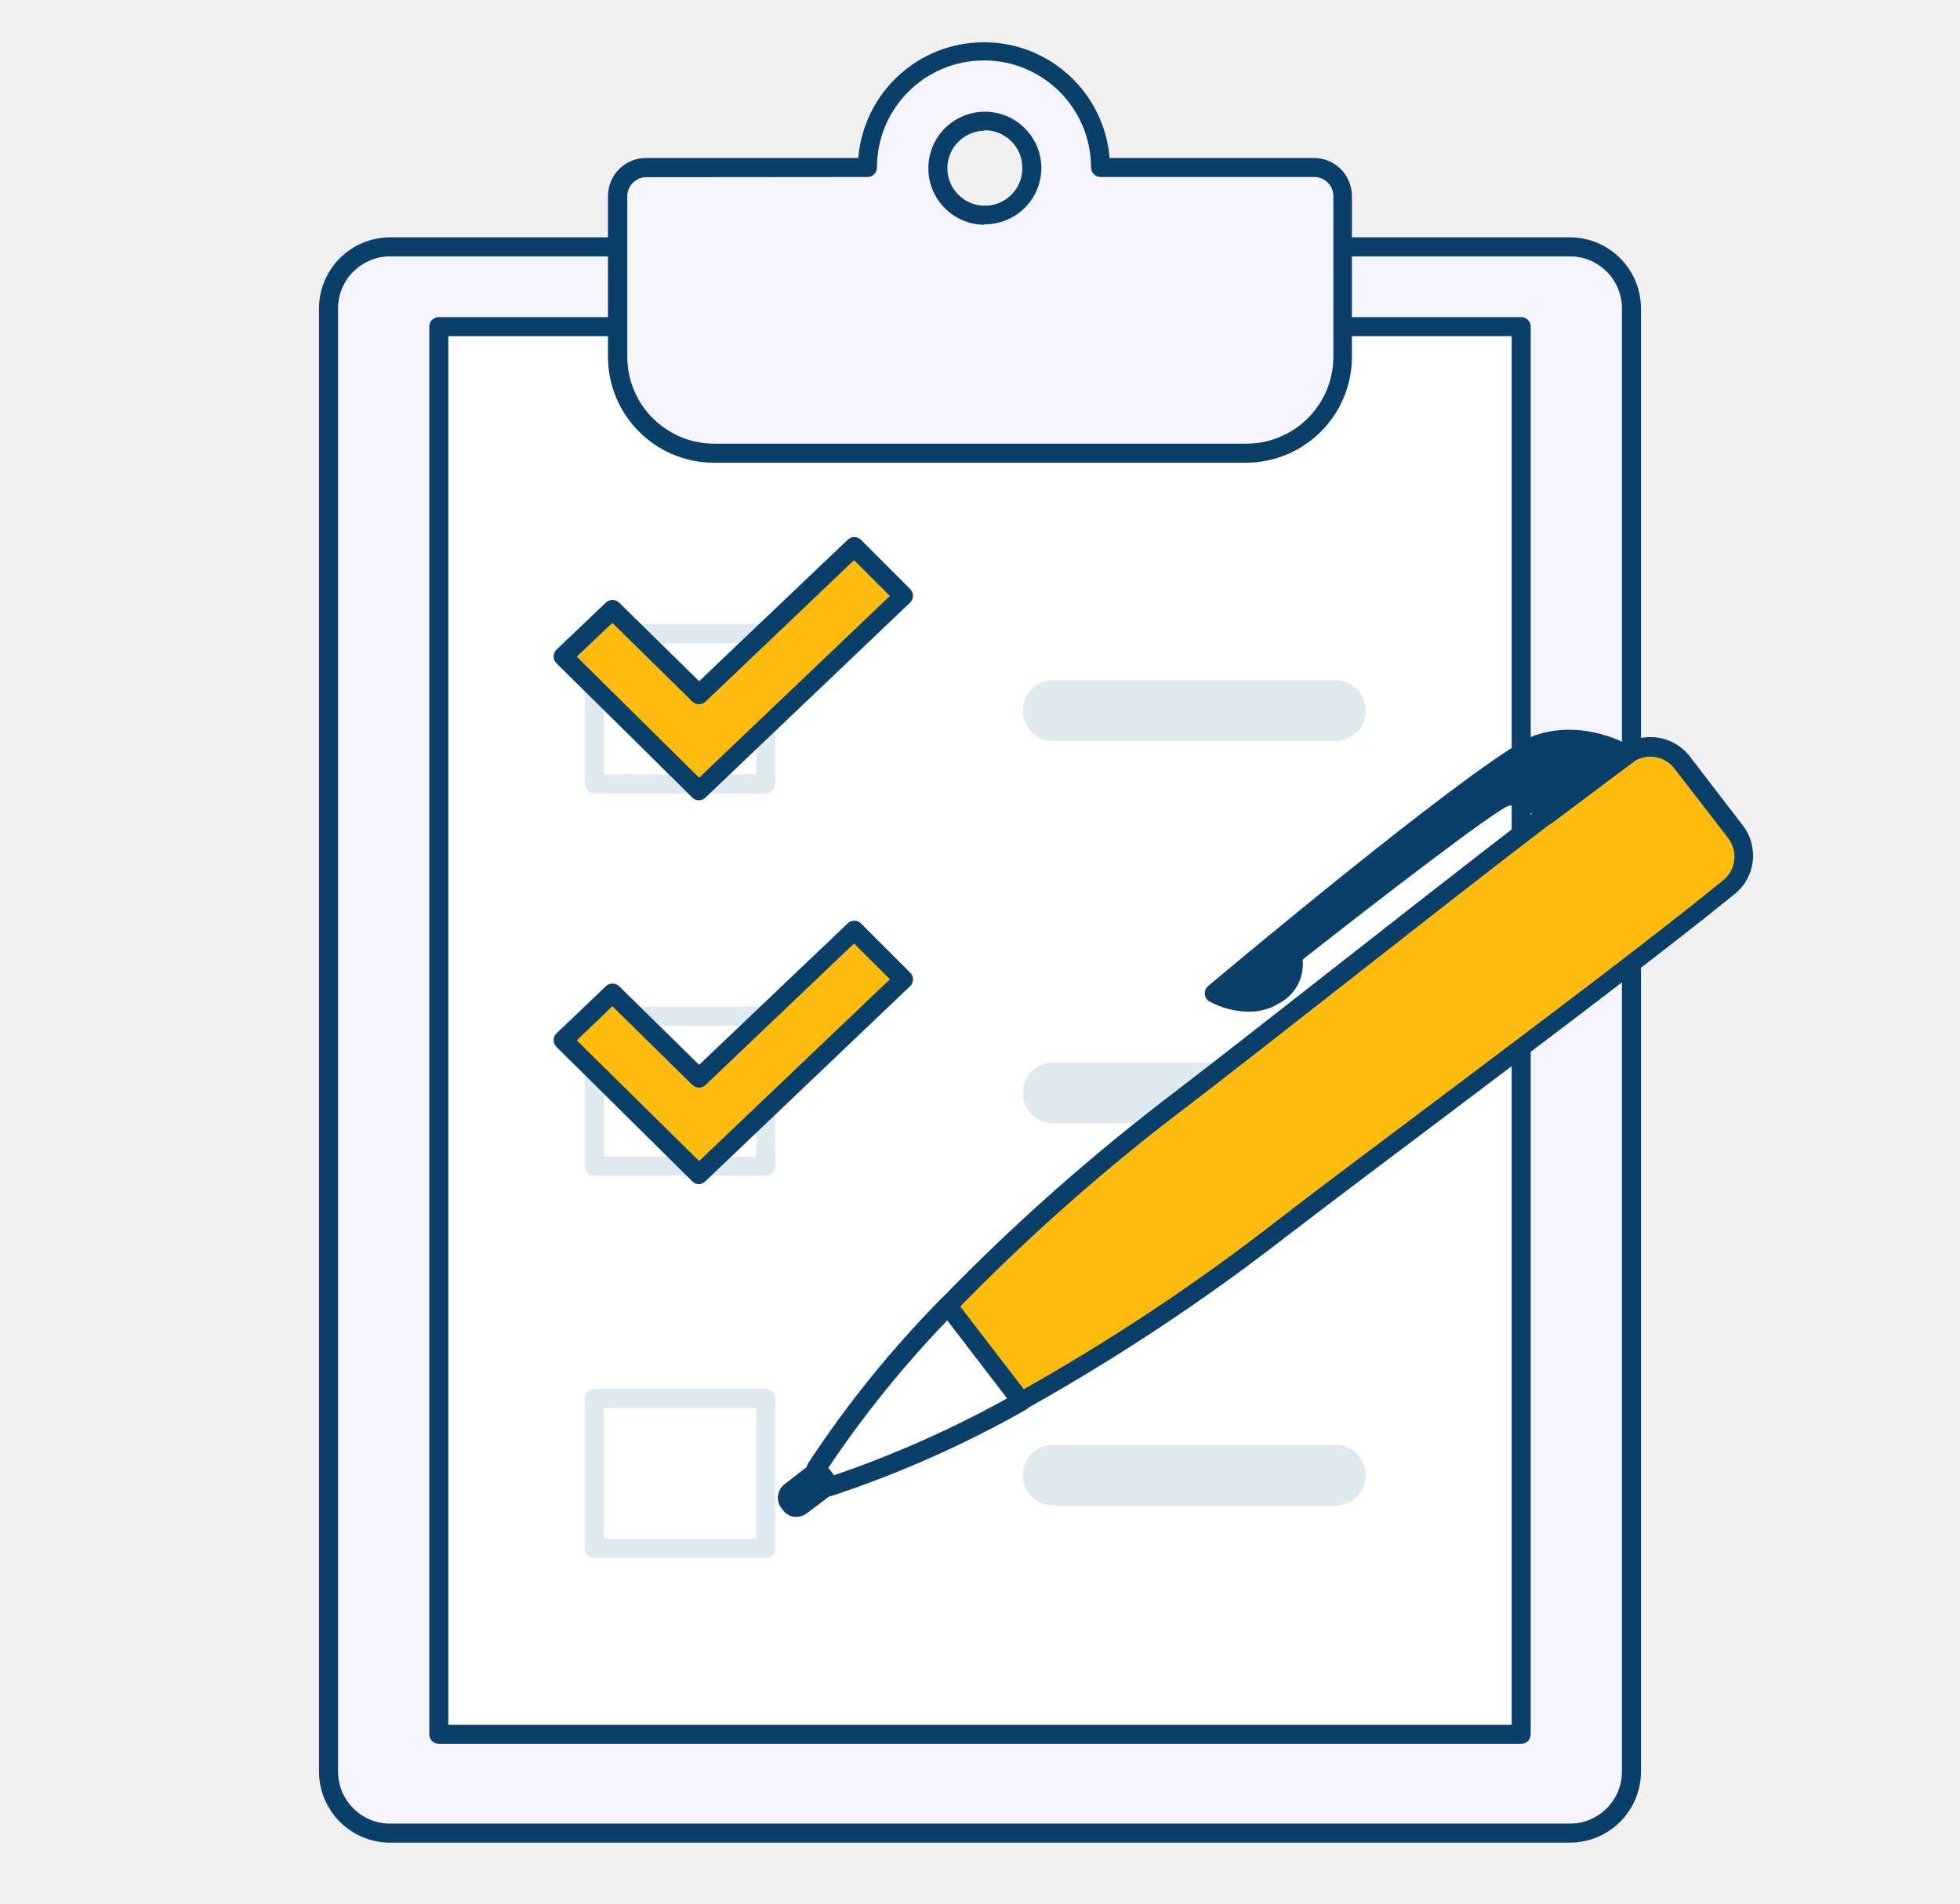
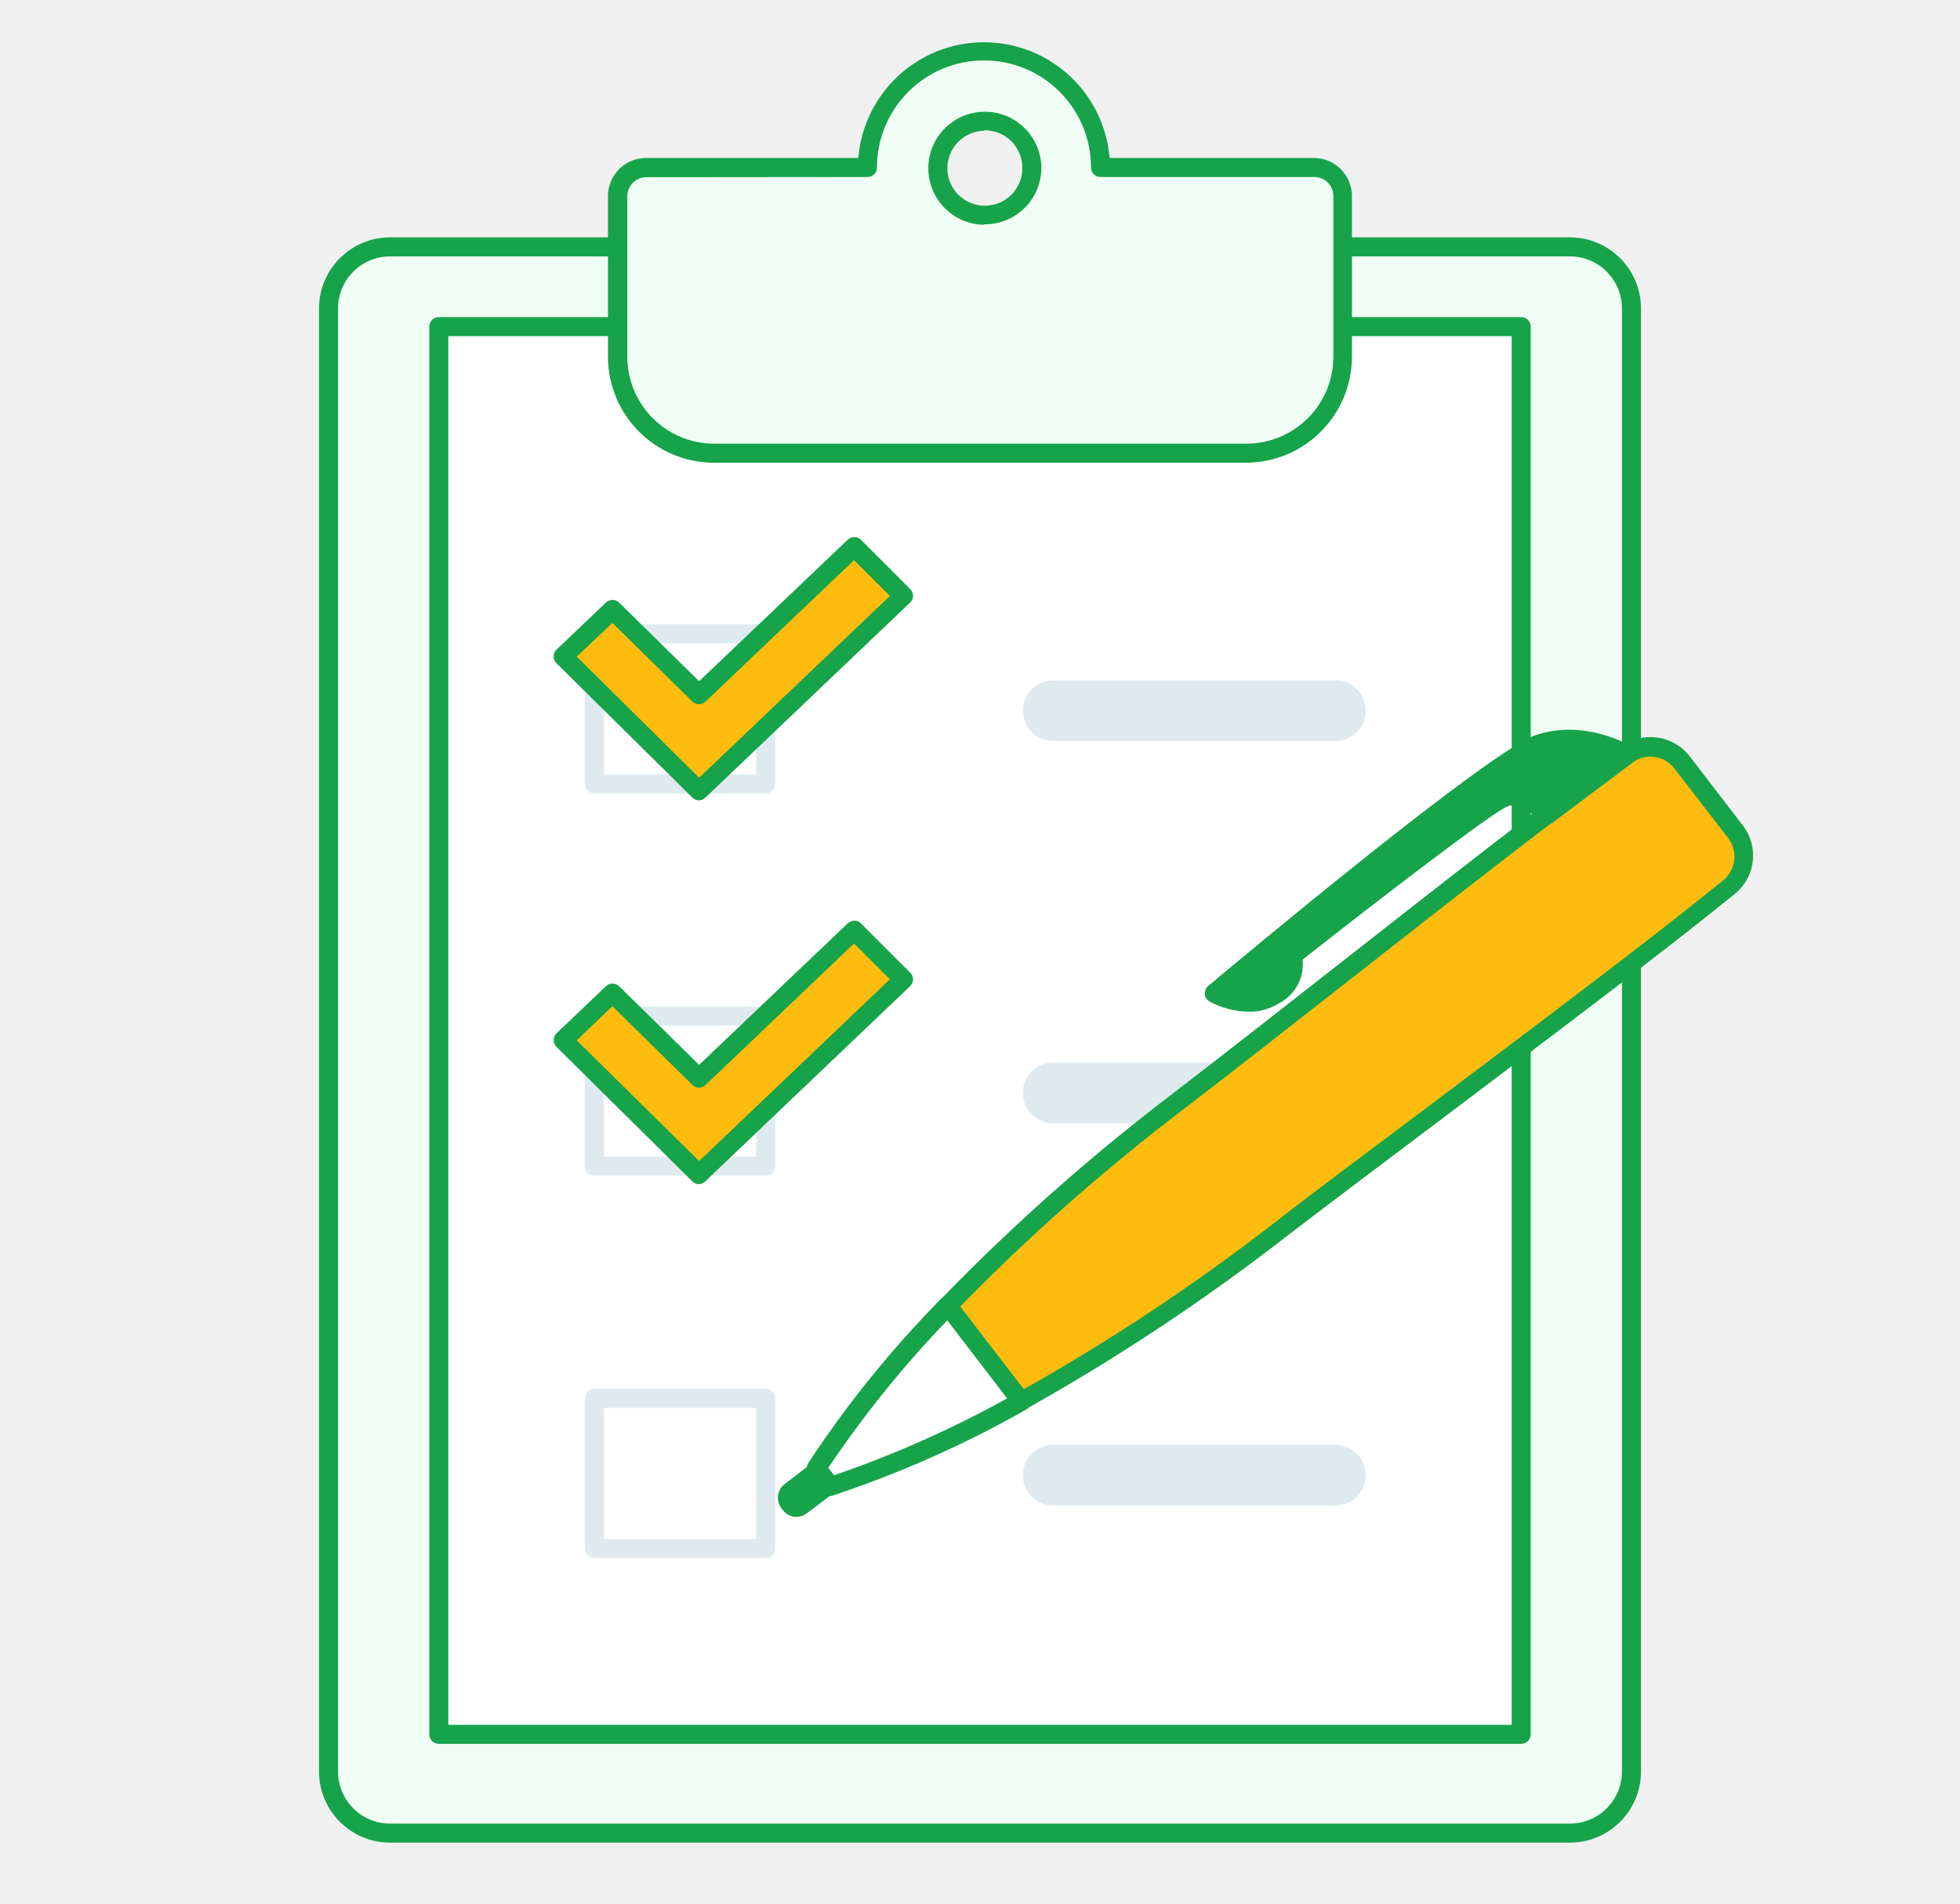
<svg xmlns="http://www.w3.org/2000/svg" viewBox="100 50 200 200" width="206" height="200" class="illustration styles_illustrationTablet__1DWOa">
  <g id="_248_checklist_outline" data-name="#248_checklist_outline">
-     <rect x="131.49" y="75.94" width="137.03" height="166.68" rx="6.47" fill="#f6f5fe" />
-     <path d="M262,243.62H138a7.48,7.48,0,0,1-7.47-7.47V82.41A7.48,7.48,0,0,1,138,74.94H262a7.48,7.48,0,0,1,7.47,7.47V236.15A7.48,7.48,0,0,1,262,243.62ZM138,76.94a5.47,5.47,0,0,0-5.47,5.47V236.15a5.47,5.47,0,0,0,5.47,5.47H262a5.47,5.47,0,0,0,5.47-5.47V82.41A5.47,5.47,0,0,0,262,76.94Z" fill="#093f68" />
+     <rect x="131.49" y="75.94" width="137.03" height="166.68" rx="6.47" fill="#f0fDf4" />
+     <path d="M262,243.62H138a7.48,7.48,0,0,1-7.47-7.47V82.41A7.48,7.48,0,0,1,138,74.94H262a7.48,7.48,0,0,1,7.47,7.47V236.15A7.48,7.48,0,0,1,262,243.62ZM138,76.94a5.47,5.47,0,0,0-5.47,5.47V236.15a5.47,5.47,0,0,0,5.47,5.47H262a5.47,5.47,0,0,0,5.47-5.47V82.41A5.47,5.47,0,0,0,262,76.94Z" fill="#16a34a" />
    <rect x="143.12" y="84.32" width="113.75" height="147.91" fill="#fff" />
-     <path d="M256.88,233.24H143.12a1,1,0,0,1-1-1V84.32a1,1,0,0,1,1-1H256.88a1,1,0,0,1,1,1V232.24A1,1,0,0,1,256.88,233.24Zm-112.76-2H255.88V85.32H144.12Z" fill="#093f68" />
+     <path d="M256.88,233.24H143.12a1,1,0,0,1-1-1V84.32a1,1,0,0,1,1-1H256.88a1,1,0,0,1,1,1V232.24A1,1,0,0,1,256.88,233.24Zm-112.76-2H255.88V85.32H144.12Z" fill="#16a34a" />
    <path d="M177.47,133.37h-18a1,1,0,0,1-1-1V116.6a1,1,0,0,1,1-1h18a1,1,0,0,1,1,1v15.77A1,1,0,0,1,177.47,133.37Zm-17-2h16V117.6h-16Z" fill="#dfeaef" />
    <rect x="204.5" y="121.49" width="36.04" height="6.38" rx="3.19" fill="#dfeaef" />
    <path d="M177.47,173.54h-18a1,1,0,0,1-1-1V156.77a1,1,0,0,1,1-1h18a1,1,0,0,1,1,1v15.77A1,1,0,0,1,177.47,173.54Zm-17-2h16V157.77h-16Z" fill="#dfeaef" />
    <rect x="204.5" y="161.65" width="36.04" height="6.38" rx="3.19" fill="#dfeaef" />
    <path d="M177.47,213.71h-18a1,1,0,0,1-1-1V196.94a1,1,0,0,1,1-1h18a1,1,0,0,1,1,1v15.77A1,1,0,0,1,177.47,213.71Zm-17-2h16V197.94h-16Z" fill="#dfeaef" />
    <rect x="204.5" y="201.82" width="36.04" height="6.38" rx="3.19" fill="#dfeaef" />
    <polygon points="156.19 159.31 170.47 173.43 191.96 152.96 186.78 147.78 170.47 163.31 161.37 154.37 156.19 159.31" fill="#ffbc0e" />
-     <path d="M170.47,174.43a1,1,0,0,1-.7-.29L155.48,160a1,1,0,0,1-.29-.72,1,1,0,0,1,.31-.71l5.18-4.94a1,1,0,0,1,1.39,0l8.41,8.26,15.61-14.86a1,1,0,0,1,1.4,0l5.17,5.17a1,1,0,0,1,.3.72,1,1,0,0,1-.31.71l-21.49,20.47A1,1,0,0,1,170.47,174.43Zm-12.85-15.11L170.48,172l20.05-19.1-3.77-3.76L171.16,164a1,1,0,0,1-1.39,0l-8.41-8.27Z" fill="#093f68" />
+     <path d="M170.47,174.43a1,1,0,0,1-.7-.29L155.48,160a1,1,0,0,1-.29-.72,1,1,0,0,1,.31-.71l5.18-4.94a1,1,0,0,1,1.39,0l8.41,8.26,15.61-14.86a1,1,0,0,1,1.4,0l5.17,5.17a1,1,0,0,1,.3.72,1,1,0,0,1-.31.71l-21.49,20.47A1,1,0,0,1,170.47,174.43Zm-12.85-15.11L170.48,172l20.05-19.1-3.77-3.76L171.16,164a1,1,0,0,1-1.39,0l-8.41-8.27Z" fill="#16a34a" />
    <polygon points="156.19 118.98 170.47 133.1 191.96 112.63 186.78 107.45 170.47 122.98 161.37 114.04 156.19 118.98" fill="#ffbc0e" />
-     <path d="M170.47,134.1a1,1,0,0,1-.7-.29l-14.29-14.12a1,1,0,0,1-.29-.72,1,1,0,0,1,.31-.72l5.18-4.93a1,1,0,0,1,1.39,0l8.41,8.26,15.61-14.86a1,1,0,0,1,1.4,0l5.17,5.17a1,1,0,0,1,.3.72,1,1,0,0,1-.31.71l-21.49,20.47A1,1,0,0,1,170.47,134.1ZM157.62,119l12.86,12.72,20.05-19.1-3.77-3.76-15.6,14.86a1,1,0,0,1-1.39,0l-8.41-8.27Z" fill="#093f68" />
+     <path d="M170.47,134.1a1,1,0,0,1-.7-.29l-14.29-14.12a1,1,0,0,1-.29-.72,1,1,0,0,1,.31-.72l5.18-4.93a1,1,0,0,1,1.39,0l8.41,8.26,15.61-14.86a1,1,0,0,1,1.4,0l5.17,5.17a1,1,0,0,1,.3.72,1,1,0,0,1-.31.71l-21.49,20.47A1,1,0,0,1,170.47,134.1ZM157.62,119l12.86,12.72,20.05-19.1-3.77-3.76-15.6,14.86a1,1,0,0,1-1.39,0l-8.41-8.27Z" fill="#16a34a" />
    <path d="M231.59,179.23a215.61,215.61,0,0,1-27.23,18,113,113,0,0,1-20.08,8.93l-1.45-1.9a112.94,112.94,0,0,1,13.81-17.08,213.54,213.54,0,0,1,24.45-21.65C235.16,154.75,256,138,268,129.32a4.22,4.22,0,0,1,5.82.84l5.57,7.26a4.22,4.22,0,0,1-.69,5.84C267.22,152.6,245.66,168.43,231.59,179.23Z" fill="#ffbc0e" />
-     <path d="M184.28,207.19a1,1,0,0,1-.79-.39L182,204.9a1,1,0,0,1-.05-1.14,113.54,113.54,0,0,1,13.94-17.25,217.57,217.57,0,0,1,24.56-21.75c5.05-3.88,10.89-8.45,17.06-13.29,10.91-8.54,22.18-17.38,29.88-23a5.19,5.19,0,0,1,7.2,1l5.58,7.26a5.19,5.19,0,0,1-.86,7.22c-7.39,6-18.86,14.64-29.95,23-6.25,4.7-12.16,9.15-17.19,13h0a218.23,218.23,0,0,1-27.36,18.12,114.31,114.31,0,0,1-20.26,9A1,1,0,0,1,184.28,207.19Zm-.23-2.95.6.78a115.63,115.63,0,0,0,19.23-8.64A215.81,215.81,0,0,0,231,178.44h0c5-3.88,11-8.32,17.21-13,11.07-8.33,22.53-16.94,29.89-22.93a3.2,3.2,0,0,0,.53-4.45L273,130.77a3.2,3.2,0,0,0-4.44-.64c-7.67,5.56-18.93,14.38-29.82,22.92-6.19,4.84-12,9.41-17.08,13.3a214.43,214.43,0,0,0-24.34,21.55A115.34,115.34,0,0,0,184.05,204.24Z" fill="#093f68" />
-     <path d="M268,129.32s-4.47-2.75-9.28-1.13-34.1,26.18-34.1,26.18,3.44,2,6.29.2,1.87-4.14,1.87-4.14,20.15-15.86,22.38-16.67,4.4,1.89,4.4,1.89Z" fill="#093f68" />
-     <path d="M228.22,156.31a9,9,0,0,1-4.09-1.07,1,1,0,0,1-.5-.78,1,1,0,0,1,.35-.85c3-2.53,29.57-24.73,34.43-26.37,5.19-1.74,9.92,1.11,10.12,1.23a1,1,0,0,1,.08,1.65l-8.44,6.33a1,1,0,0,1-1.38-.17s-1.77-2.12-3.28-1.58-13.82,10-21.6,16.13a4.63,4.63,0,0,1-2.47,4.59A6,6,0,0,1,228.22,156.31Zm-1.66-2.25a4.81,4.81,0,0,0,3.83-.34c2-1.23,1.53-2.77,1.47-2.94a1,1,0,0,1,.32-1.13c3.38-2.67,20.38-16,22.65-16.83,2-.74,3.9.6,4.85,1.5l6.4-4.81a10.5,10.5,0,0,0-7-.37C255.43,130.36,235.47,146.62,226.56,154.06Z" fill="#093f68" />
+     <path d="M184.28,207.19a1,1,0,0,1-.79-.39L182,204.9a1,1,0,0,1-.05-1.14,113.54,113.54,0,0,1,13.94-17.25,217.57,217.57,0,0,1,24.56-21.75c5.05-3.88,10.89-8.45,17.06-13.29,10.91-8.54,22.18-17.38,29.88-23a5.19,5.19,0,0,1,7.2,1l5.58,7.26a5.19,5.19,0,0,1-.86,7.22c-7.39,6-18.86,14.64-29.95,23-6.25,4.7-12.16,9.15-17.19,13h0a218.23,218.23,0,0,1-27.36,18.12,114.31,114.31,0,0,1-20.26,9A1,1,0,0,1,184.28,207.19Zm-.23-2.95.6.78a115.63,115.63,0,0,0,19.23-8.64A215.81,215.81,0,0,0,231,178.44h0c5-3.88,11-8.32,17.21-13,11.07-8.33,22.53-16.94,29.89-22.93a3.2,3.2,0,0,0,.53-4.45L273,130.77a3.2,3.2,0,0,0-4.44-.64c-7.67,5.56-18.93,14.38-29.82,22.92-6.19,4.84-12,9.41-17.08,13.3a214.43,214.43,0,0,0-24.34,21.55A115.34,115.34,0,0,0,184.05,204.24Z" fill="#16a34a" />
+     <path d="M268,129.32s-4.47-2.75-9.28-1.13-34.1,26.18-34.1,26.18,3.44,2,6.29.2,1.87-4.14,1.87-4.14,20.15-15.86,22.38-16.67,4.4,1.89,4.4,1.89Z" fill="#16a34a" />
+     <path d="M228.22,156.31a9,9,0,0,1-4.09-1.07,1,1,0,0,1-.5-.78,1,1,0,0,1,.35-.85c3-2.53,29.57-24.73,34.43-26.37,5.19-1.74,9.92,1.11,10.12,1.23a1,1,0,0,1,.08,1.65l-8.44,6.33a1,1,0,0,1-1.38-.17s-1.77-2.12-3.28-1.58-13.82,10-21.6,16.13a4.63,4.63,0,0,1-2.47,4.59A6,6,0,0,1,228.22,156.31Zm-1.66-2.25a4.81,4.81,0,0,0,3.83-.34c2-1.23,1.53-2.77,1.47-2.94a1,1,0,0,1,.32-1.13c3.38-2.67,20.38-16,22.65-16.83,2-.74,3.9.6,4.85,1.5l6.4-4.81a10.5,10.5,0,0,0-7-.37C255.43,130.36,235.47,146.62,226.56,154.06Z" fill="#16a34a" />
    <path d="M204.36,197.26a113,113,0,0,1-20.08,8.93l-1.45-1.9a112.94,112.94,0,0,1,13.81-17.08Z" fill="#fff" />
-     <path d="M184.28,207.19a1,1,0,0,1-.79-.39L182,204.9a1,1,0,0,1-.05-1.14,113.54,113.54,0,0,1,13.94-17.25,1,1,0,0,1,.77-.3,1,1,0,0,1,.74.39l7.72,10.05a1,1,0,0,1,.19.82,1,1,0,0,1-.5.67,114.31,114.31,0,0,1-20.26,9A1,1,0,0,1,184.28,207.19Zm-.23-2.95.6.78a113.69,113.69,0,0,0,18.2-8.08l-6.29-8.2A114,114,0,0,0,184.05,204.24Z" fill="#093f68" />
-     <path d="M180.84,204.37h1.88a0,0,0,0,1,0,0V208a.79.79,0,0,1-.79.79h-.29a.79.79,0,0,1-.79-.79v-3.68A0,0,0,0,1,180.84,204.37Z" transform="translate(234.95 -63.4) rotate(52.48)" fill="#093f68" />
-     <path d="M180.73,209.39h-.24a1.85,1.85,0,0,1-1.19-.69l-.17-.23a1.76,1.76,0,0,1-.36-1.33,1.81,1.81,0,0,1,.69-1.19l2.91-2.24a1,1,0,0,1,1.41.19l1.14,1.49a1,1,0,0,1-.18,1.4L181.82,209A1.82,1.82,0,0,1,180.73,209.39Zm.16-1.92Z" fill="#093f68" />
-     <path d="M235.1,67.59H212.67a12.25,12.25,0,0,0-24.49,0H164.9a3,3,0,0,0-3,3V87.49A10.14,10.14,0,0,0,172,97.62h56a10.14,10.14,0,0,0,10.13-10.13V70.6A3,3,0,0,0,235.1,67.59Zm-34.67-4.9a4.94,4.94,0,0,1,4.94,4.9v0a4.95,4.95,0,0,1-9.89,0v0A4.94,4.94,0,0,1,200.43,62.69Z" fill="#f6f5fe" />
-     <path d="M228,98.62H172A11.14,11.14,0,0,1,160.9,87.49V70.6a4,4,0,0,1,4-4h22.31a13.25,13.25,0,0,1,26.41,0h21.47a4,4,0,0,1,4,4V87.49A11.15,11.15,0,0,1,228,98.62Zm-63.07-30a2,2,0,0,0-2,2V87.49A9.14,9.14,0,0,0,172,96.62H228a9.15,9.15,0,0,0,9.14-9.13V70.6a2,2,0,0,0-2-2H212.67a1,1,0,0,1-1-1,11.25,11.25,0,0,0-22.5,0,1,1,0,0,1-1,1Zm35.52,5a5.94,5.94,0,1,1,6-6A5.94,5.94,0,0,1,200.42,73.57Zm0-9.88a3.94,3.94,0,1,0,4,3.94A3.94,3.94,0,0,0,200.42,63.69Z" fill="#093f68" />
+     <path d="M184.28,207.19a1,1,0,0,1-.79-.39L182,204.9a1,1,0,0,1-.05-1.14,113.54,113.54,0,0,1,13.94-17.25,1,1,0,0,1,.77-.3,1,1,0,0,1,.74.39l7.72,10.05a1,1,0,0,1,.19.82,1,1,0,0,1-.5.67,114.31,114.31,0,0,1-20.26,9A1,1,0,0,1,184.28,207.19Zm-.23-2.95.6.78a113.69,113.69,0,0,0,18.2-8.08l-6.29-8.2A114,114,0,0,0,184.05,204.24Z" fill="#16a34a" />
+     <path d="M180.84,204.37h1.88a0,0,0,0,1,0,0V208a.79.79,0,0,1-.79.79h-.29a.79.79,0,0,1-.79-.79v-3.68A0,0,0,0,1,180.84,204.37Z" transform="translate(234.95 -63.4) rotate(52.48)" fill="#16a34a" />
+     <path d="M180.73,209.39h-.24a1.85,1.85,0,0,1-1.19-.69l-.17-.23a1.76,1.76,0,0,1-.36-1.33,1.81,1.81,0,0,1,.69-1.19l2.91-2.24a1,1,0,0,1,1.41.19l1.14,1.49a1,1,0,0,1-.18,1.4L181.82,209A1.82,1.82,0,0,1,180.73,209.39Zm.16-1.92Z" fill="#16a34a" />
+     <path d="M235.1,67.59H212.67a12.25,12.25,0,0,0-24.49,0H164.9a3,3,0,0,0-3,3V87.49A10.14,10.14,0,0,0,172,97.62h56a10.14,10.14,0,0,0,10.13-10.13V70.6A3,3,0,0,0,235.1,67.59Zm-34.67-4.9a4.94,4.94,0,0,1,4.94,4.9v0a4.95,4.95,0,0,1-9.89,0v0A4.94,4.94,0,0,1,200.43,62.69Z" fill="#f0fDf4" />
+     <path d="M228,98.62H172A11.14,11.14,0,0,1,160.9,87.49V70.6a4,4,0,0,1,4-4h22.31a13.25,13.25,0,0,1,26.41,0h21.47a4,4,0,0,1,4,4V87.49A11.15,11.15,0,0,1,228,98.62Zm-63.07-30a2,2,0,0,0-2,2V87.49A9.14,9.14,0,0,0,172,96.62H228a9.15,9.15,0,0,0,9.14-9.13V70.6a2,2,0,0,0-2-2H212.67a1,1,0,0,1-1-1,11.25,11.25,0,0,0-22.5,0,1,1,0,0,1-1,1Zm35.52,5a5.94,5.94,0,1,1,6-6A5.94,5.94,0,0,1,200.42,73.57Zm0-9.88a3.94,3.94,0,1,0,4,3.94A3.94,3.94,0,0,0,200.42,63.69Z" fill="#16a34a" />
  </g>
</svg>
